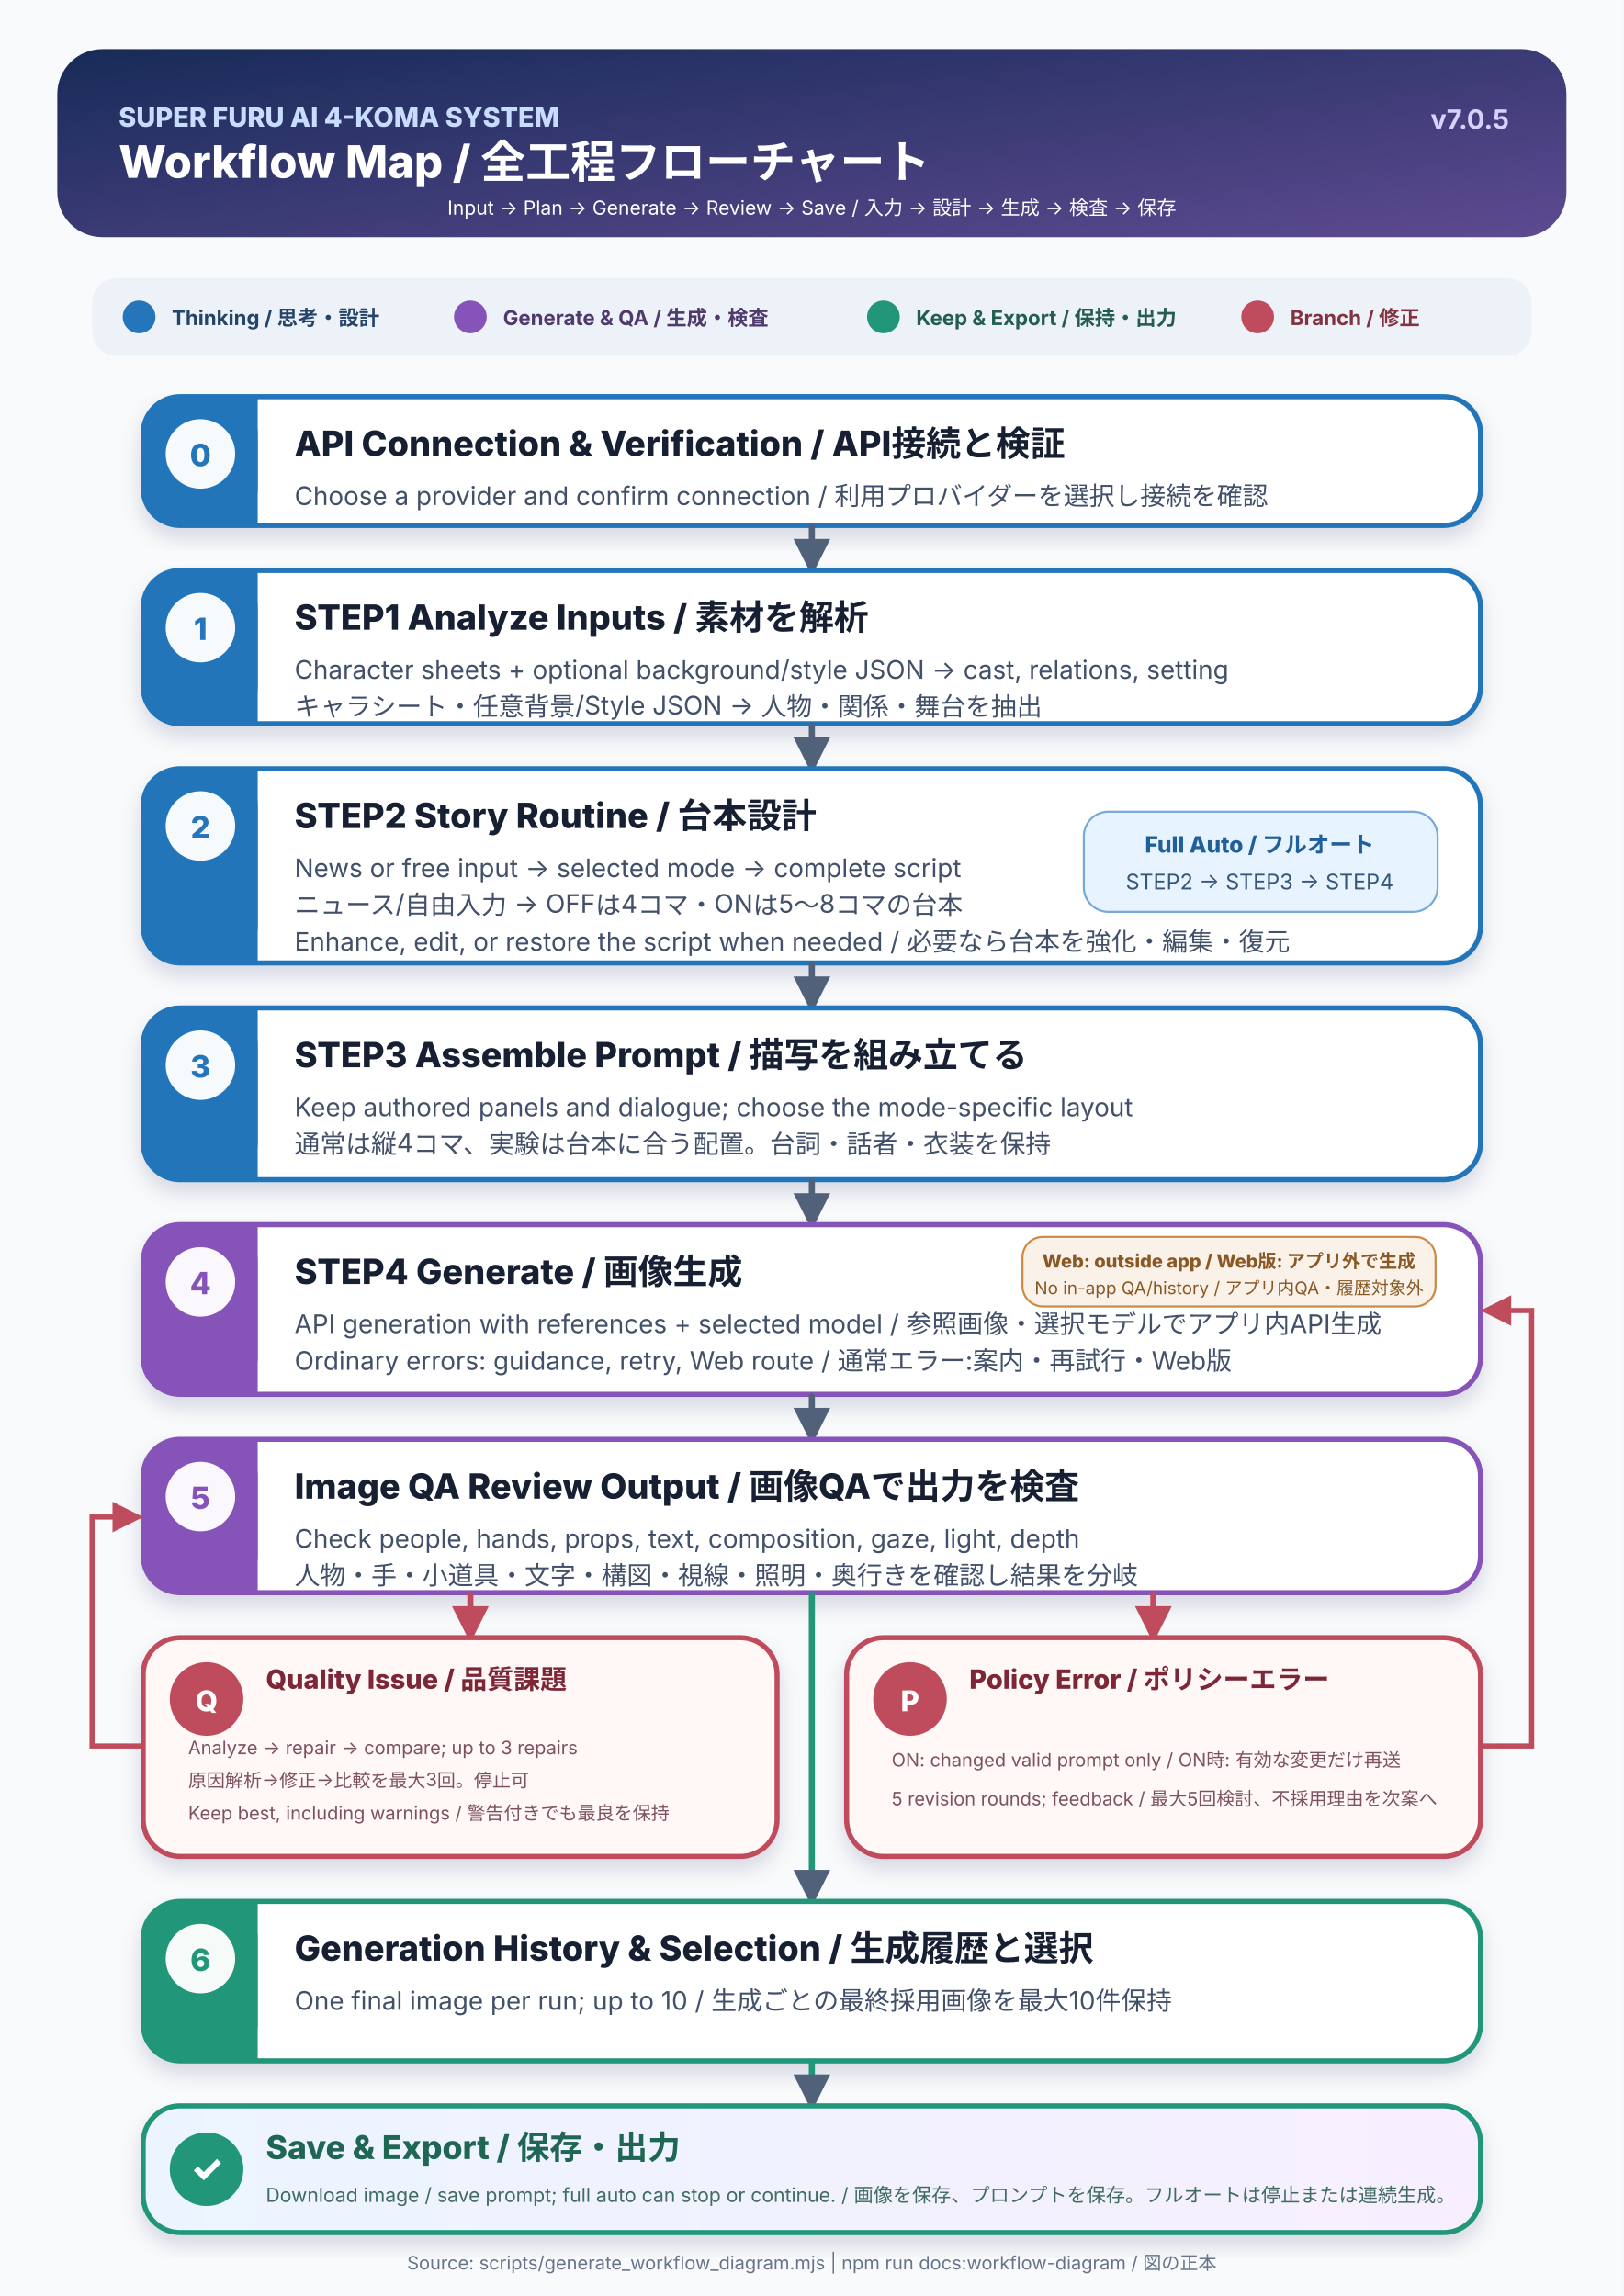
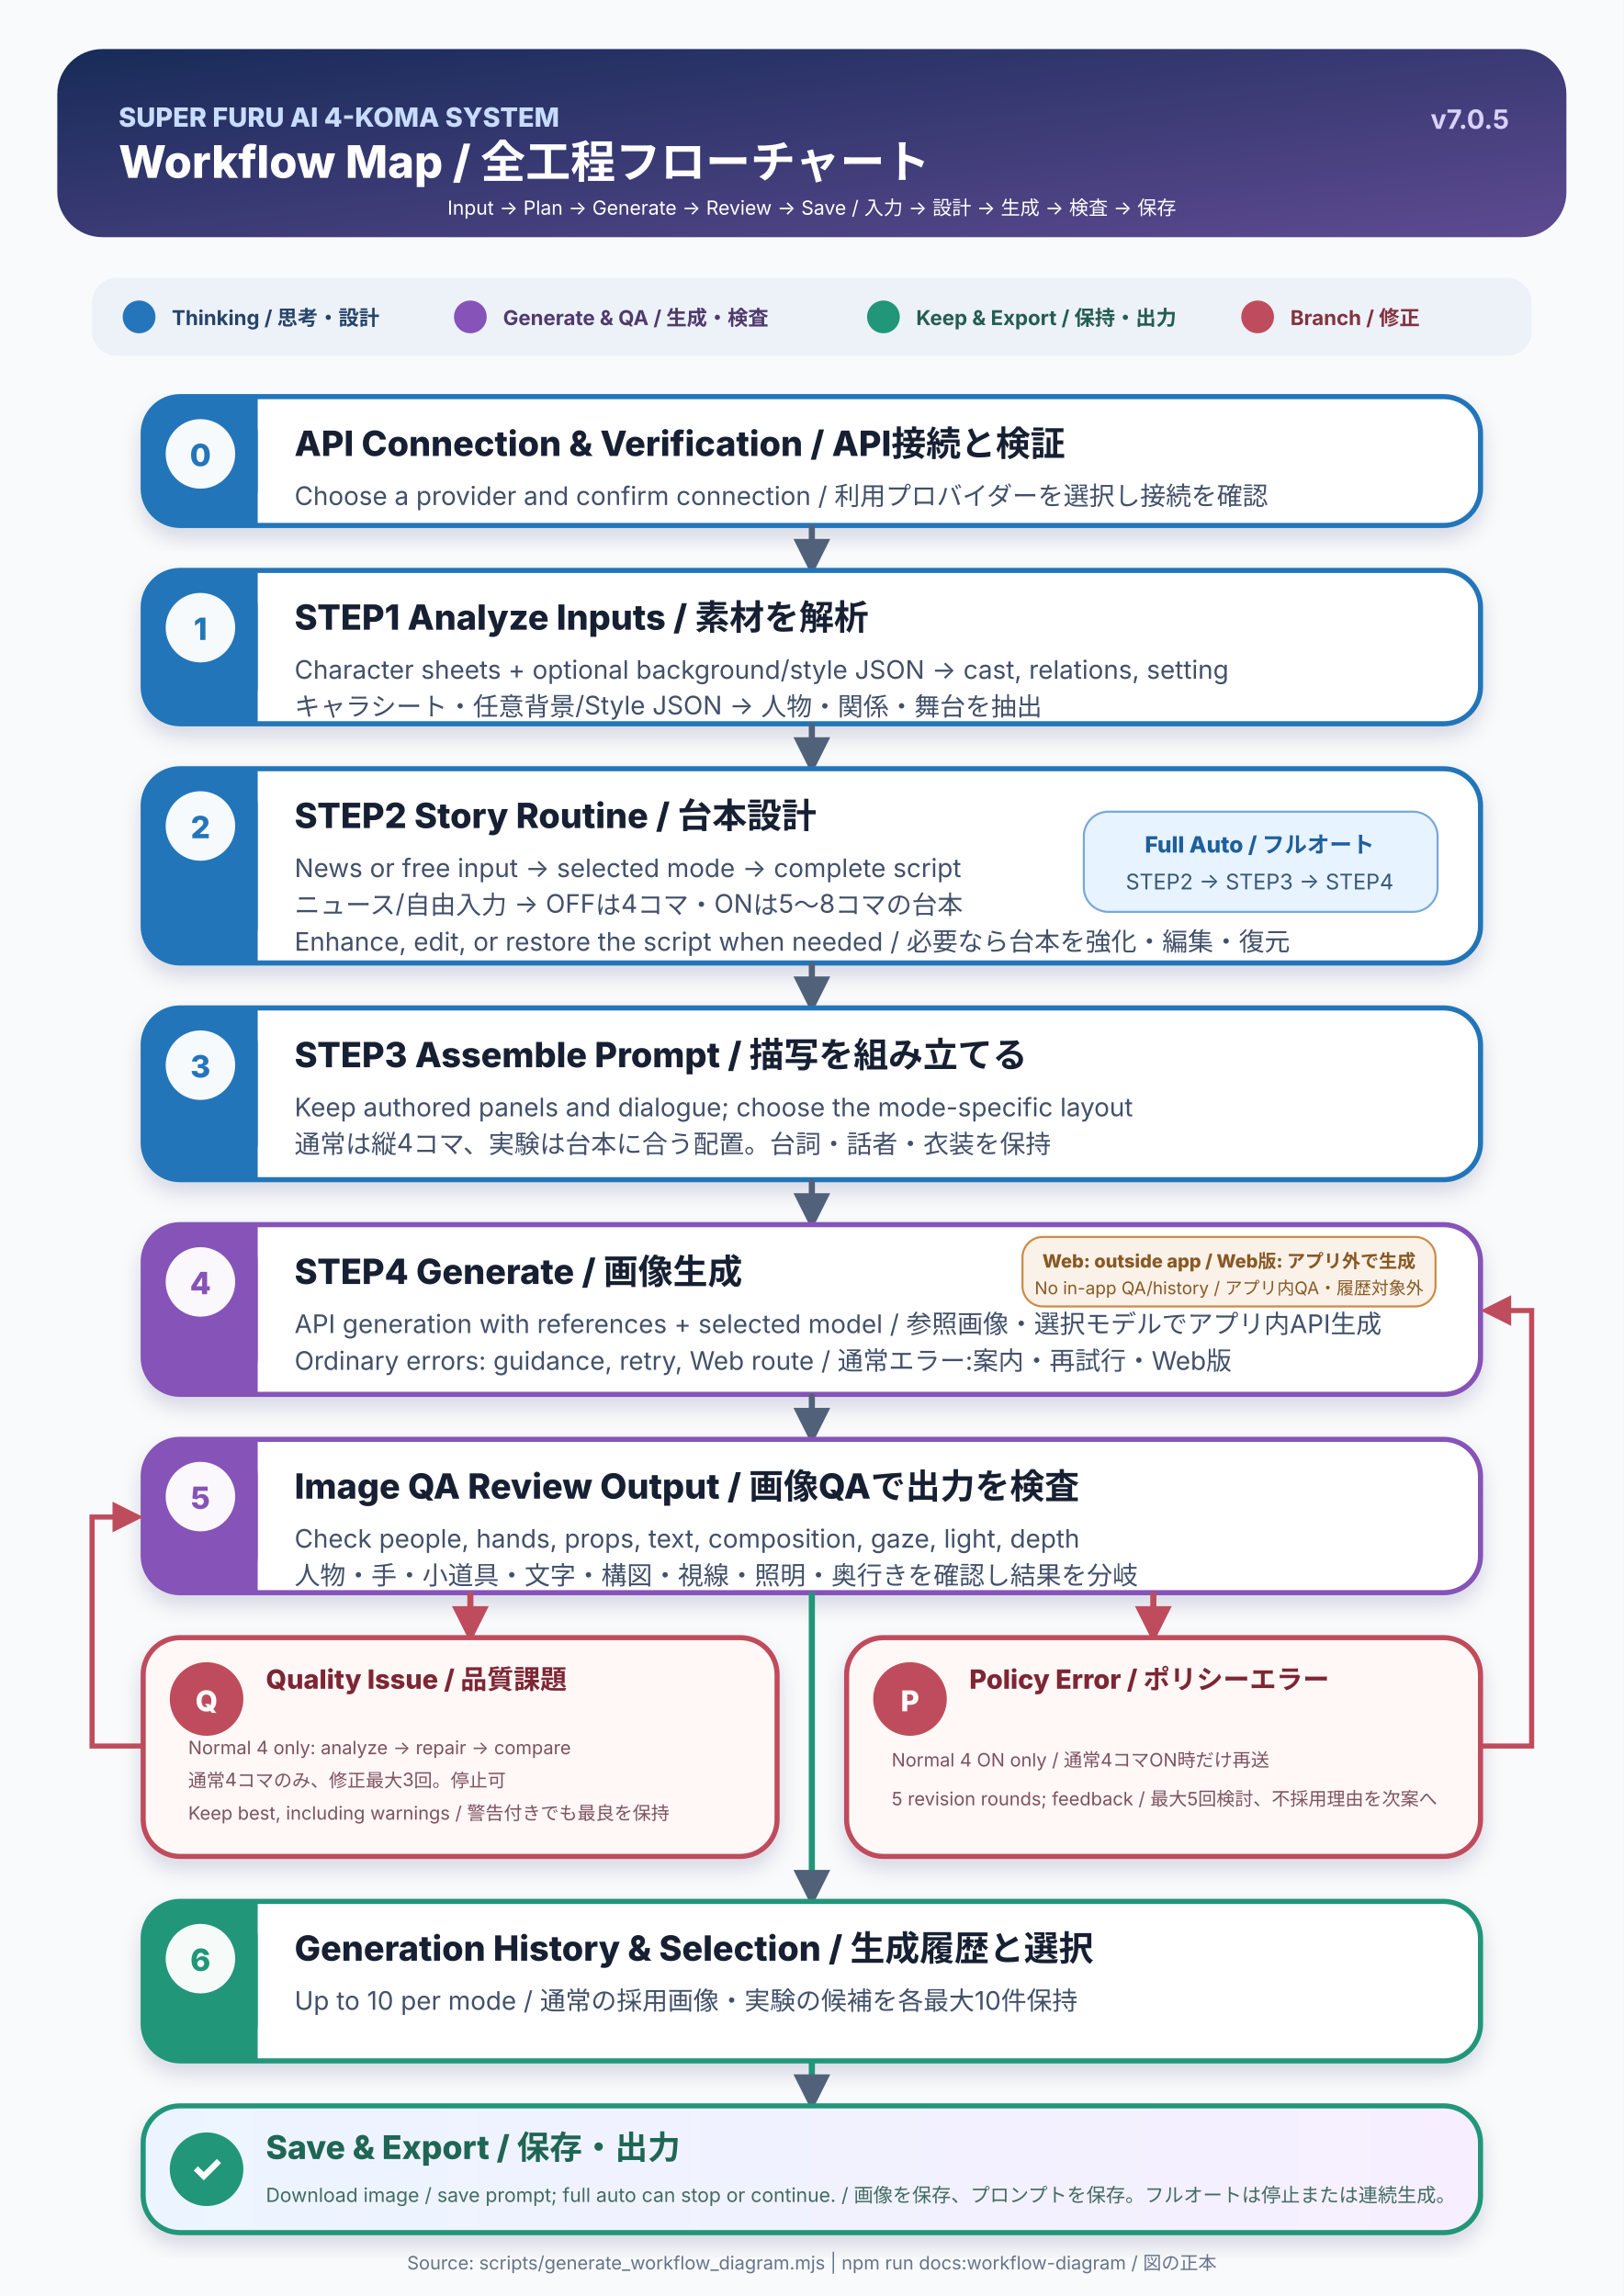
<svg xmlns="http://www.w3.org/2000/svg" width="210mm" height="297mm" viewBox="0 0 794 1123" role="img" aria-labelledby="title description">
  <defs>
    <linearGradient id="header" x1="0" x2="1" y1="0" y2="1">
      <stop stop-color="#172b58" />
      <stop offset="1" stop-color="#5e4a91" />
    </linearGradient>
    <linearGradient id="footer" x1="0" x2="1">
      <stop stop-color="#ecf5ff" />
      <stop offset="1" stop-color="#f7efff" />
    </linearGradient>
    <filter id="shadow" x="-10%" y="-10%" width="120%" height="130%">
      <feDropShadow dx="0" dy="5" stdDeviation="5" flood-color="#16223d" flood-opacity=".14" />
    </filter>
    <marker id="arrow-navy" viewBox="0 0 10 10" refX="8" refY="5" markerWidth="6" markerHeight="6" orient="auto">
      <path d="M 0 0 L 10 5 L 0 10 z" fill="#52617a" />
    </marker>
    <marker id="arrow-red" viewBox="0 0 10 10" refX="8" refY="5" markerWidth="6" markerHeight="6" orient="auto">
      <path d="M 0 0 L 10 5 L 0 10 z" fill="#bf4c5c" />
    </marker>
    <style>text { font-family: Inter, "Noto Sans JP", "Yu Gothic UI", sans-serif; }</style>
  </defs>
  <rect width="794" height="1123" fill="#f8fafc" />
  <rect x="28" y="24" width="738" height="92" rx="22" fill="url(#header)" />
  <text x="58" y="62" font-size="13" font-weight="800" fill="#c8dcff" text-anchor="start">SUPER FURU AI 4-KOMA SYSTEM</text>
  <text x="58" y="87" font-size="22" font-weight="800" fill="#ffffff" text-anchor="start">Workflow Map / 全工程フローチャート</text>
  <text x="738" y="63" font-size="13" font-weight="700" fill="#d9d1ff" text-anchor="end">v7.0.5</text>
  <text x="397" y="105" font-size="9.5" font-weight="400" fill="#ffffff" text-anchor="middle">Input → Plan → Generate → Review → Save / 入力 → 設計 → 生成 → 検査 → 保存</text>
  <g>
    <rect x="45" y="136" width="704" height="38" rx="12" fill="#edf1f8" />
    <circle cx="68" cy="155" r="8" fill="#2475b9" />
    <text x="84" y="159" font-size="10" font-weight="700" fill="#25446a" text-anchor="start">Thinking / 思考・設計</text>
    <circle cx="230" cy="155" r="8" fill="#8653b8" />
    <text x="246" y="159" font-size="10" font-weight="700" fill="#4f3a6d" text-anchor="start">Generate &amp; QA / 生成・検査</text>
    <circle cx="432" cy="155" r="8" fill="#219679" />
    <text x="448" y="159" font-size="10" font-weight="700" fill="#245d50" text-anchor="start">Keep &amp; Export / 保持・出力</text>
    <circle cx="615" cy="155" r="8" fill="#bf4c5c" />
    <text x="631" y="159" font-size="10" font-weight="700" fill="#82333f" text-anchor="start">Branch / 修正</text>
  </g>
  <g filter="url(#shadow)">
    <rect x="70" y="194" width="654" height="63" rx="18" fill="#ffffff" stroke="#2475b9" stroke-width="2.5" />
    <rect x="70" y="194" width="56" height="63" rx="18" fill="#2475b9" />
    <rect x="108" y="194" width="18" height="63" fill="#2475b9" />
  </g>
  <circle cx="98" cy="222" r="17" fill="#ffffff" fill-opacity=".96" />
  <text x="98" y="228" font-size="15" font-weight="800" fill="#2475b9" text-anchor="middle">0</text>
  <text x="144" y="223" font-size="17" font-weight="800" fill="#172033" text-anchor="start">API Connection &amp; Verification / API接続と検証</text>
  <text x="144" y="247" font-size="12.5" font-weight="400" fill="#42506a" text-anchor="start">Choose a provider and confirm connection / 利用プロバイダーを選択し接続を確認</text>
  <path d="M 397 258 L 397 278" fill="none" stroke="#52617a" stroke-width="3" stroke-linecap="round" marker-end="url(#arrow-navy)" />
  <g filter="url(#shadow)">
    <rect x="70" y="279" width="654" height="75" rx="18" fill="#ffffff" stroke="#2475b9" stroke-width="2.5" />
    <rect x="70" y="279" width="56" height="75" rx="18" fill="#2475b9" />
    <rect x="108" y="279" width="18" height="75" fill="#2475b9" />
  </g>
  <circle cx="98" cy="307" r="17" fill="#ffffff" fill-opacity=".96" />
  <text x="98" y="313" font-size="15" font-weight="800" fill="#2475b9" text-anchor="middle">1</text>
  <text x="144" y="308" font-size="17" font-weight="800" fill="#172033" text-anchor="start">STEP1 Analyze Inputs / 素材を解析</text>
  <text x="144" y="332" font-size="12.5" font-weight="400" fill="#42506a" text-anchor="start">Character sheets + optional background/style JSON → cast, relations, setting</text>
  <text x="144" y="350" font-size="12.5" font-weight="400" fill="#42506a" text-anchor="start">キャラシート・任意背景/Style JSON → 人物・関係・舞台を抽出</text>
  <path d="M 397 355 L 397 375" fill="none" stroke="#52617a" stroke-width="3" stroke-linecap="round" marker-end="url(#arrow-navy)" />
  <g filter="url(#shadow)">
    <rect x="70" y="376" width="654" height="95" rx="18" fill="#ffffff" stroke="#2475b9" stroke-width="2.5" />
    <rect x="70" y="376" width="56" height="95" rx="18" fill="#2475b9" />
    <rect x="108" y="376" width="18" height="95" fill="#2475b9" />
  </g>
  <circle cx="98" cy="404" r="17" fill="#ffffff" fill-opacity=".96" />
  <text x="98" y="410" font-size="15" font-weight="800" fill="#2475b9" text-anchor="middle">2</text>
  <text x="144" y="405" font-size="17" font-weight="800" fill="#172033" text-anchor="start">STEP2 Story Routine / 台本設計</text>
  <text x="144" y="429" font-size="12.5" font-weight="400" fill="#42506a" text-anchor="start">News or free input → selected mode → complete script</text>
  <text x="144" y="447" font-size="12.5" font-weight="400" fill="#42506a" text-anchor="start">ニュース/自由入力 → OFFは4コマ・ONは5〜8コマの台本</text>
  <text x="144" y="465" font-size="12.5" font-weight="400" fill="#42506a" text-anchor="start">Enhance, edit, or restore the script when needed / 必要なら台本を強化・編集・復元</text>
  <rect x="530" y="397" width="173" height="49" rx="12" fill="#e7f3ff" stroke="#78a8d7" />
  <text x="616" y="417" font-size="11" font-weight="800" fill="#1f5f9c" text-anchor="middle">Full Auto / フルオート</text>
  <text x="616" y="435" font-size="10.5" font-weight="400" fill="#385779" text-anchor="middle">STEP2 → STEP3 → STEP4</text>
  <path d="M 397 472 L 397 492" fill="none" stroke="#52617a" stroke-width="3" stroke-linecap="round" marker-end="url(#arrow-navy)" />
  <g filter="url(#shadow)">
    <rect x="70" y="493" width="654" height="84" rx="18" fill="#ffffff" stroke="#2475b9" stroke-width="2.5" />
    <rect x="70" y="493" width="56" height="84" rx="18" fill="#2475b9" />
    <rect x="108" y="493" width="18" height="84" fill="#2475b9" />
  </g>
  <circle cx="98" cy="521" r="17" fill="#ffffff" fill-opacity=".96" />
  <text x="98" y="527" font-size="15" font-weight="800" fill="#2475b9" text-anchor="middle">3</text>
  <text x="144" y="522" font-size="17" font-weight="800" fill="#172033" text-anchor="start">STEP3 Assemble Prompt / 描写を組み立てる</text>
  <text x="144" y="546" font-size="12.5" font-weight="400" fill="#42506a" text-anchor="start">Keep authored panels and dialogue; choose the mode-specific layout</text>
  <text x="144" y="564" font-size="12.5" font-weight="400" fill="#42506a" text-anchor="start">通常は縦4コマ、実験は台本に合う配置。台詞・話者・衣装を保持</text>
  <path d="M 397 578 L 397 598" fill="none" stroke="#52617a" stroke-width="3" stroke-linecap="round" marker-end="url(#arrow-navy)" />
  <g filter="url(#shadow)">
    <rect x="70" y="599" width="654" height="83" rx="18" fill="#ffffff" stroke="#8653b8" stroke-width="2.5" />
    <rect x="70" y="599" width="56" height="83" rx="18" fill="#8653b8" />
    <rect x="108" y="599" width="18" height="83" fill="#8653b8" />
  </g>
  <circle cx="98" cy="627" r="17" fill="#ffffff" fill-opacity=".96" />
  <text x="98" y="633" font-size="15" font-weight="800" fill="#8653b8" text-anchor="middle">4</text>
  <text x="144" y="628" font-size="17" font-weight="800" fill="#172033" text-anchor="start">STEP4 Generate / 画像生成</text>
  <text x="144" y="652" font-size="12.5" font-weight="400" fill="#42506a" text-anchor="start">API generation with references + selected model / 参照画像・選択モデルでアプリ内API生成</text>
  <text x="144" y="670" font-size="12.5" font-weight="400" fill="#42506a" text-anchor="start">Ordinary errors: guidance, retry, Web route / 通常エラー:案内・再試行・Web版</text>
  <rect x="500" y="605" width="202" height="34" rx="10" fill="#faf2e9" stroke="#cd8a46" />
  <text x="601" y="620" font-size="9" font-weight="800" fill="#895824" text-anchor="middle">Web: outside app / Web版: アプリ外で生成</text>
  <text x="601" y="633" font-size="8.5" font-weight="400" fill="#895824" text-anchor="middle">No in-app QA/history / アプリ内QA・履歴対象外</text>
  <path d="M 397 683 L 397 703" fill="none" stroke="#52617a" stroke-width="3" stroke-linecap="round" marker-end="url(#arrow-navy)" />
  <g filter="url(#shadow)">
    <rect x="70" y="704" width="654" height="75" rx="18" fill="#ffffff" stroke="#8653b8" stroke-width="2.5" />
    <rect x="70" y="704" width="56" height="75" rx="18" fill="#8653b8" />
    <rect x="108" y="704" width="18" height="75" fill="#8653b8" />
  </g>
  <circle cx="98" cy="732" r="17" fill="#ffffff" fill-opacity=".96" />
  <text x="98" y="738" font-size="15" font-weight="800" fill="#8653b8" text-anchor="middle">5</text>
  <text x="144" y="733" font-size="17" font-weight="800" fill="#172033" text-anchor="start">Image QA Review Output / 画像QAで出力を検査</text>
  <text x="144" y="757" font-size="12.5" font-weight="400" fill="#42506a" text-anchor="start">Check people, hands, props, text, composition, gaze, light, depth</text>
  <text x="144" y="775" font-size="12.5" font-weight="400" fill="#42506a" text-anchor="start">人物・手・小道具・文字・構図・視線・照明・奥行きを確認し結果を分岐</text>
  <path d="M 230 780 L 230 800" fill="none" stroke="#bf4c5c" stroke-width="3" stroke-linecap="round" marker-end="url(#arrow-red)" />
  <path d="M 564 780 L 564 800" fill="none" stroke="#bf4c5c" stroke-width="3" stroke-linecap="round" marker-end="url(#arrow-red)" />
  <g filter="url(#shadow)">
    <rect x="70" y="801" width="310" height="107" rx="18" fill="#fff8f6" stroke="#bf4c5c" stroke-width="2.5" />
  </g>
  <circle cx="101" cy="831" r="18" fill="#bf4c5c" />
  <text x="101" y="837" font-size="14" font-weight="800" fill="#fff" text-anchor="middle">Q</text>
  <text x="130" y="826" font-size="13" font-weight="800" fill="#7d2635" text-anchor="start">Quality Issue / 品質課題</text>
-   <text x="92" y="858" font-size="9" font-weight="400" fill="#7d5260" text-anchor="start">Analyze → repair → compare; up to 3 repairs</text>
-   <text x="92" y="874" font-size="9" font-weight="400" fill="#7d5260" text-anchor="start">原因解析→修正→比較を最大3回。停止可</text>
+   <text x="92" y="858" font-size="9" font-weight="400" fill="#7d5260" text-anchor="start">Normal 4 only: analyze → repair → compare</text>
+   <text x="92" y="874" font-size="9" font-weight="400" fill="#7d5260" text-anchor="start">通常4コマのみ、修正最大3回。停止可</text>
  <text x="92" y="890" font-size="9" font-weight="400" fill="#7d5260" text-anchor="start">Keep best, including warnings / 警告付きでも最良を保持</text>
  <path d="M 70 854 H 45 V 742 H 67" fill="none" stroke="#bf4c5c" stroke-width="2.5" marker-end="url(#arrow-red)" />
  <g filter="url(#shadow)">
    <rect x="414" y="801" width="310" height="107" rx="18" fill="#fff8f6" stroke="#bf4c5c" stroke-width="2.5" />
  </g>
  <circle cx="445" cy="831" r="18" fill="#bf4c5c" />
  <text x="445" y="837" font-size="14" font-weight="800" fill="#fff" text-anchor="middle">P</text>
  <text x="474" y="826" font-size="13" font-weight="800" fill="#7d2635" text-anchor="start">Policy Error / ポリシーエラー</text>
-   <text x="436" y="864" font-size="9" font-weight="400" fill="#7d5260" text-anchor="start">ON: changed valid prompt only / ON時: 有効な変更だけ再送</text>
+   <text x="436" y="864" font-size="9" font-weight="400" fill="#7d5260" text-anchor="start">Normal 4 ON only / 通常4コマON時だけ再送</text>
  <text x="436" y="883" font-size="9" font-weight="400" fill="#7d5260" text-anchor="start">5 revision rounds; feedback / 最大5回検討、不採用理由を次案へ</text>
  <path d="M 724 854 H 749 V 641 H 727" fill="none" stroke="#bf4c5c" stroke-width="2.5" marker-end="url(#arrow-red)" />
  <path d="M 397 780 L 397 929" fill="none" stroke="#219679" stroke-width="3" stroke-linecap="round" marker-end="url(#arrow-navy)" />
  <g filter="url(#shadow)">
    <rect x="70" y="930" width="654" height="78" rx="18" fill="#ffffff" stroke="#219679" stroke-width="2.5" />
    <rect x="70" y="930" width="56" height="78" rx="18" fill="#219679" />
    <rect x="108" y="930" width="18" height="78" fill="#219679" />
  </g>
  <circle cx="98" cy="958" r="17" fill="#ffffff" fill-opacity=".96" />
  <text x="98" y="964" font-size="15" font-weight="800" fill="#219679" text-anchor="middle">6</text>
  <text x="144" y="959" font-size="17" font-weight="800" fill="#172033" text-anchor="start">Generation History &amp; Selection / 生成履歴と選択</text>
-   <text x="144" y="983" font-size="12.5" font-weight="400" fill="#42506a" text-anchor="start">One final image per run; up to 10 / 生成ごとの最終採用画像を最大10件保持</text>
+   <text x="144" y="983" font-size="12.5" font-weight="400" fill="#42506a" text-anchor="start">Up to 10 per mode / 通常の採用画像・実験の候補を各最大10件保持</text>
  <path d="M 397 1009 L 397 1029" fill="none" stroke="#219679" stroke-width="3" stroke-linecap="round" marker-end="url(#arrow-navy)" />
  <g filter="url(#shadow)">
    <rect x="70" y="1030" width="654" height="62" rx="18" fill="url(#footer)" stroke="#219679" stroke-width="2.5" />
  </g>
  <circle cx="101" cy="1061" r="18" fill="#219679" />
  <text x="101" y="1067" font-size="18" font-weight="800" fill="#fff" text-anchor="middle">✓</text>
  <text x="130" y="1056" font-size="16" font-weight="800" fill="#1f6655" text-anchor="start">Save &amp; Export / 保存・出力</text>
  <text x="130" y="1077" font-size="9.5" font-weight="400" fill="#416b61" text-anchor="start">Download image / save prompt; full auto can stop or continue. / 画像を保存、プロンプトを保存。フルオートは停止または連続生成。</text>
  <text x="397" y="1110" font-size="9" font-weight="400" fill="#66738a" text-anchor="middle">Source: scripts/generate_workflow_diagram.mjs  |  npm run docs:workflow-diagram / 図の正本</text>
</svg>
